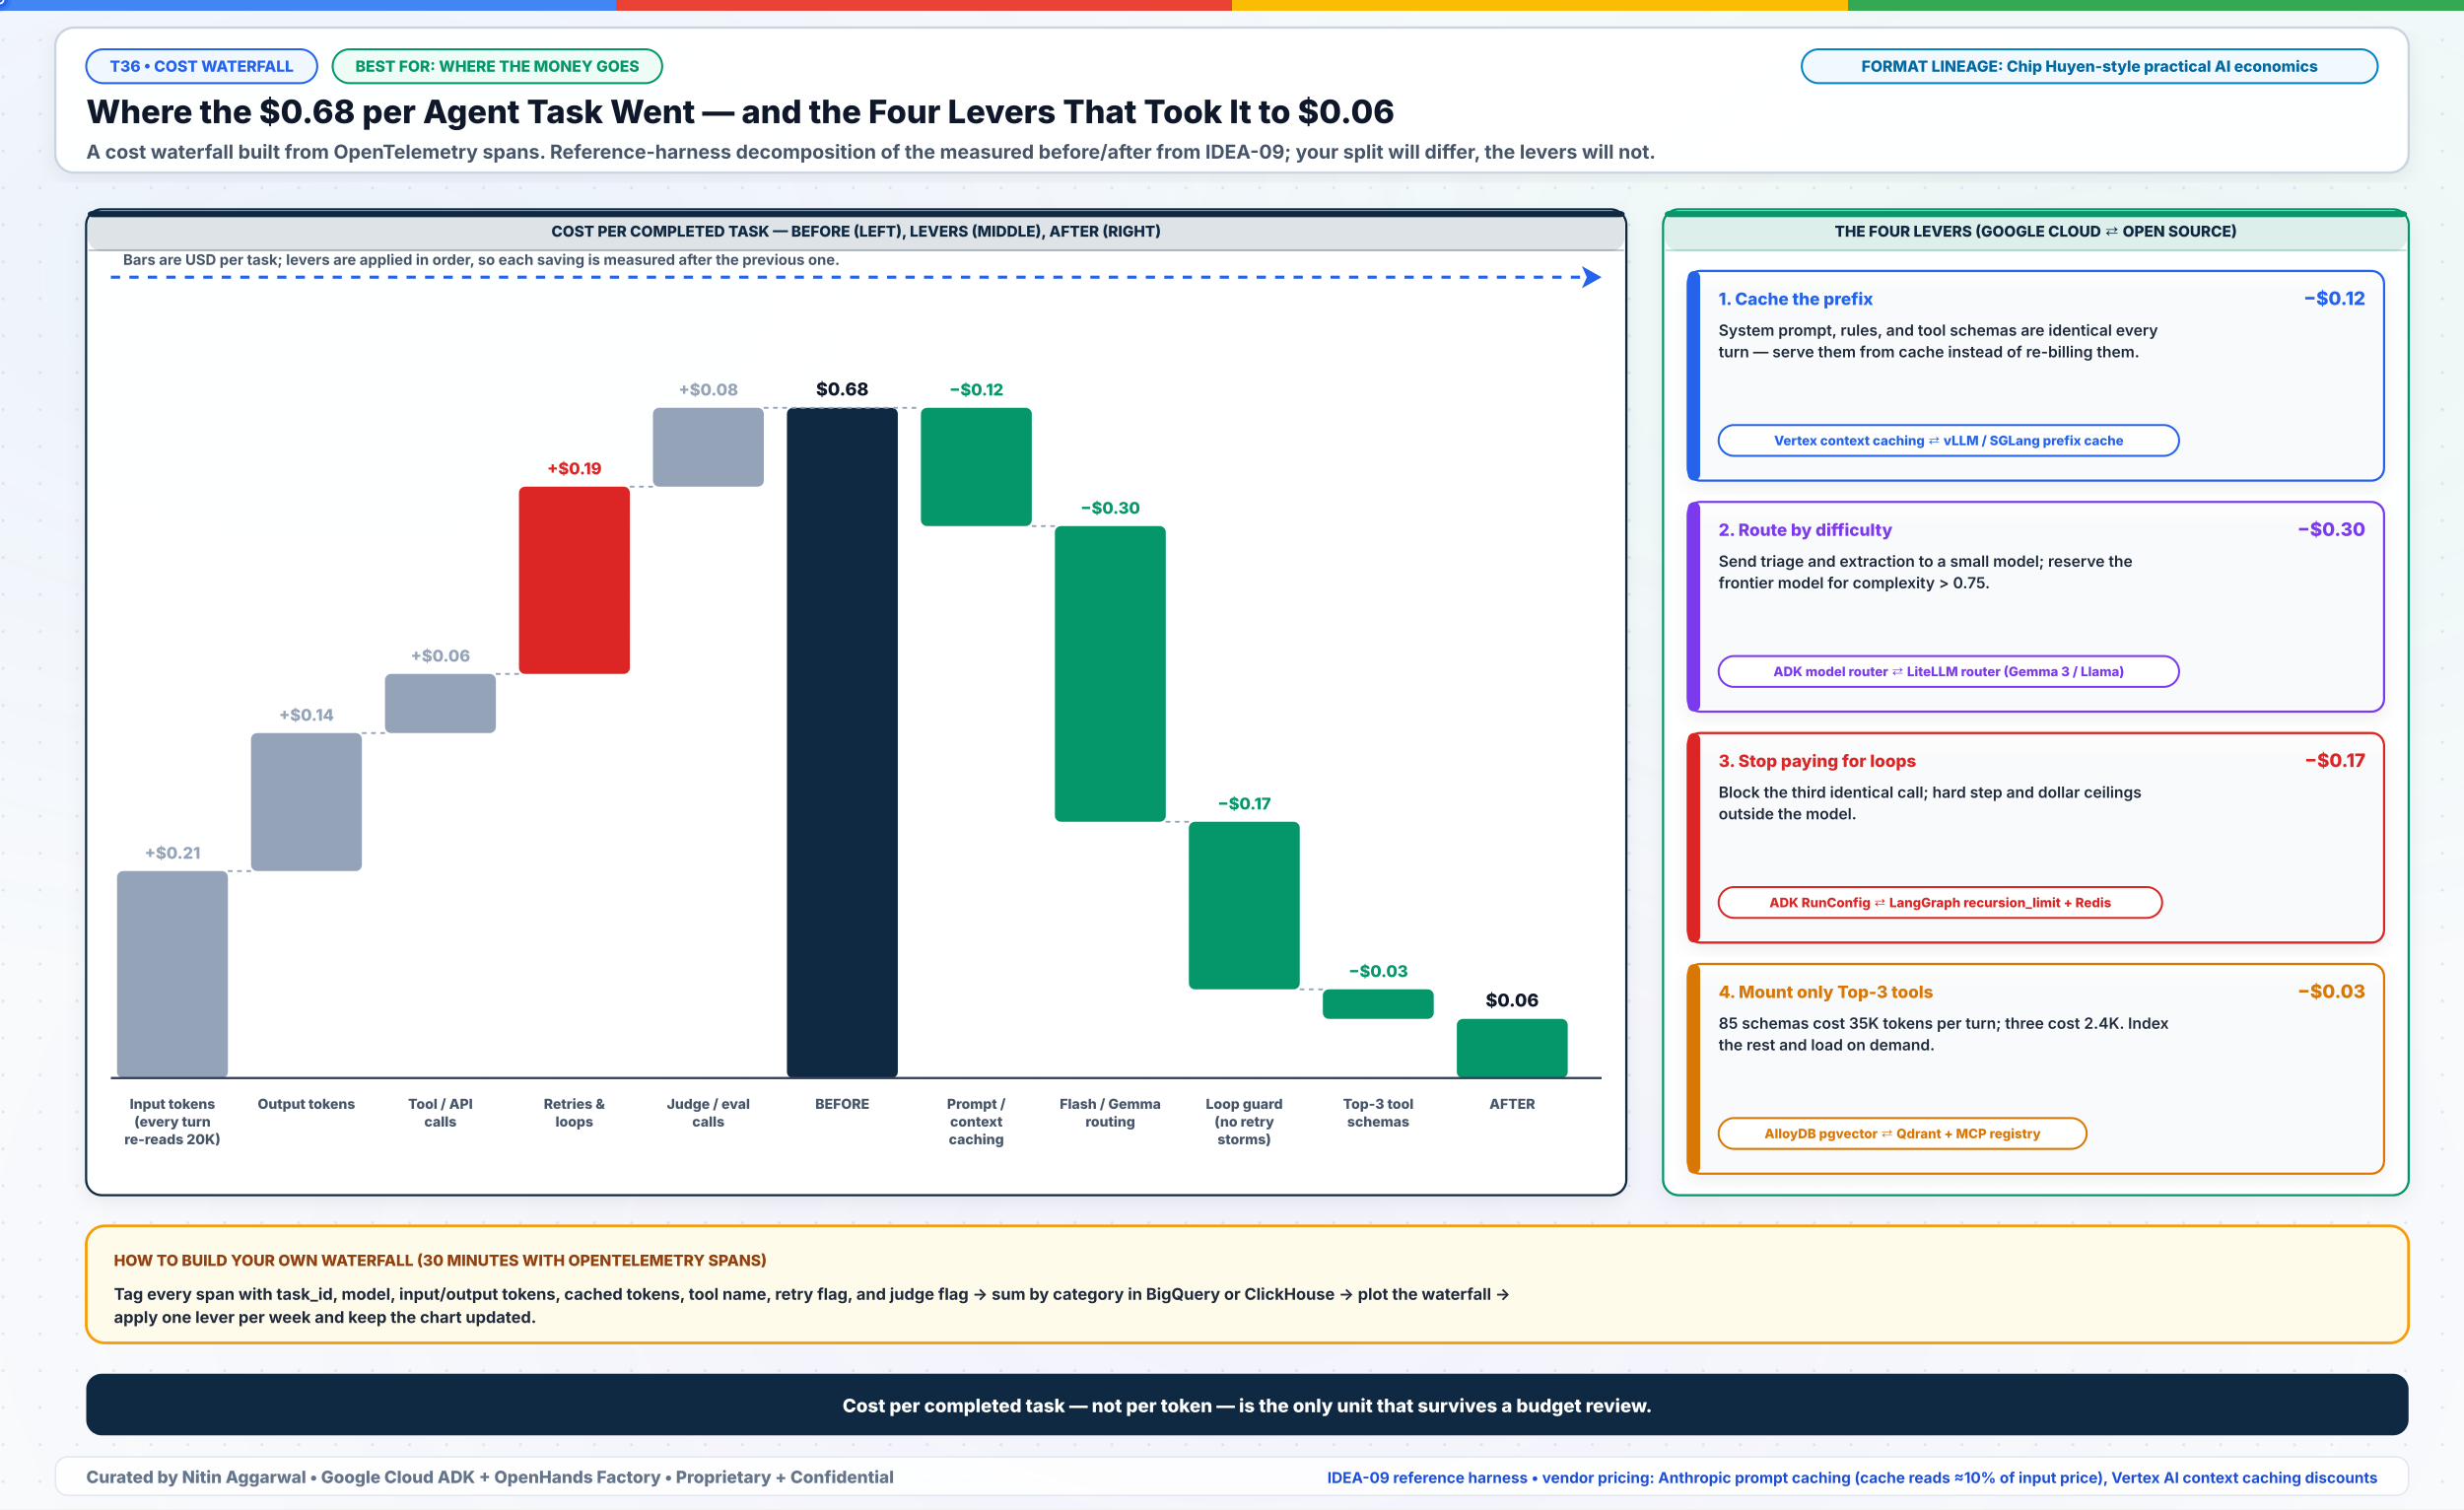
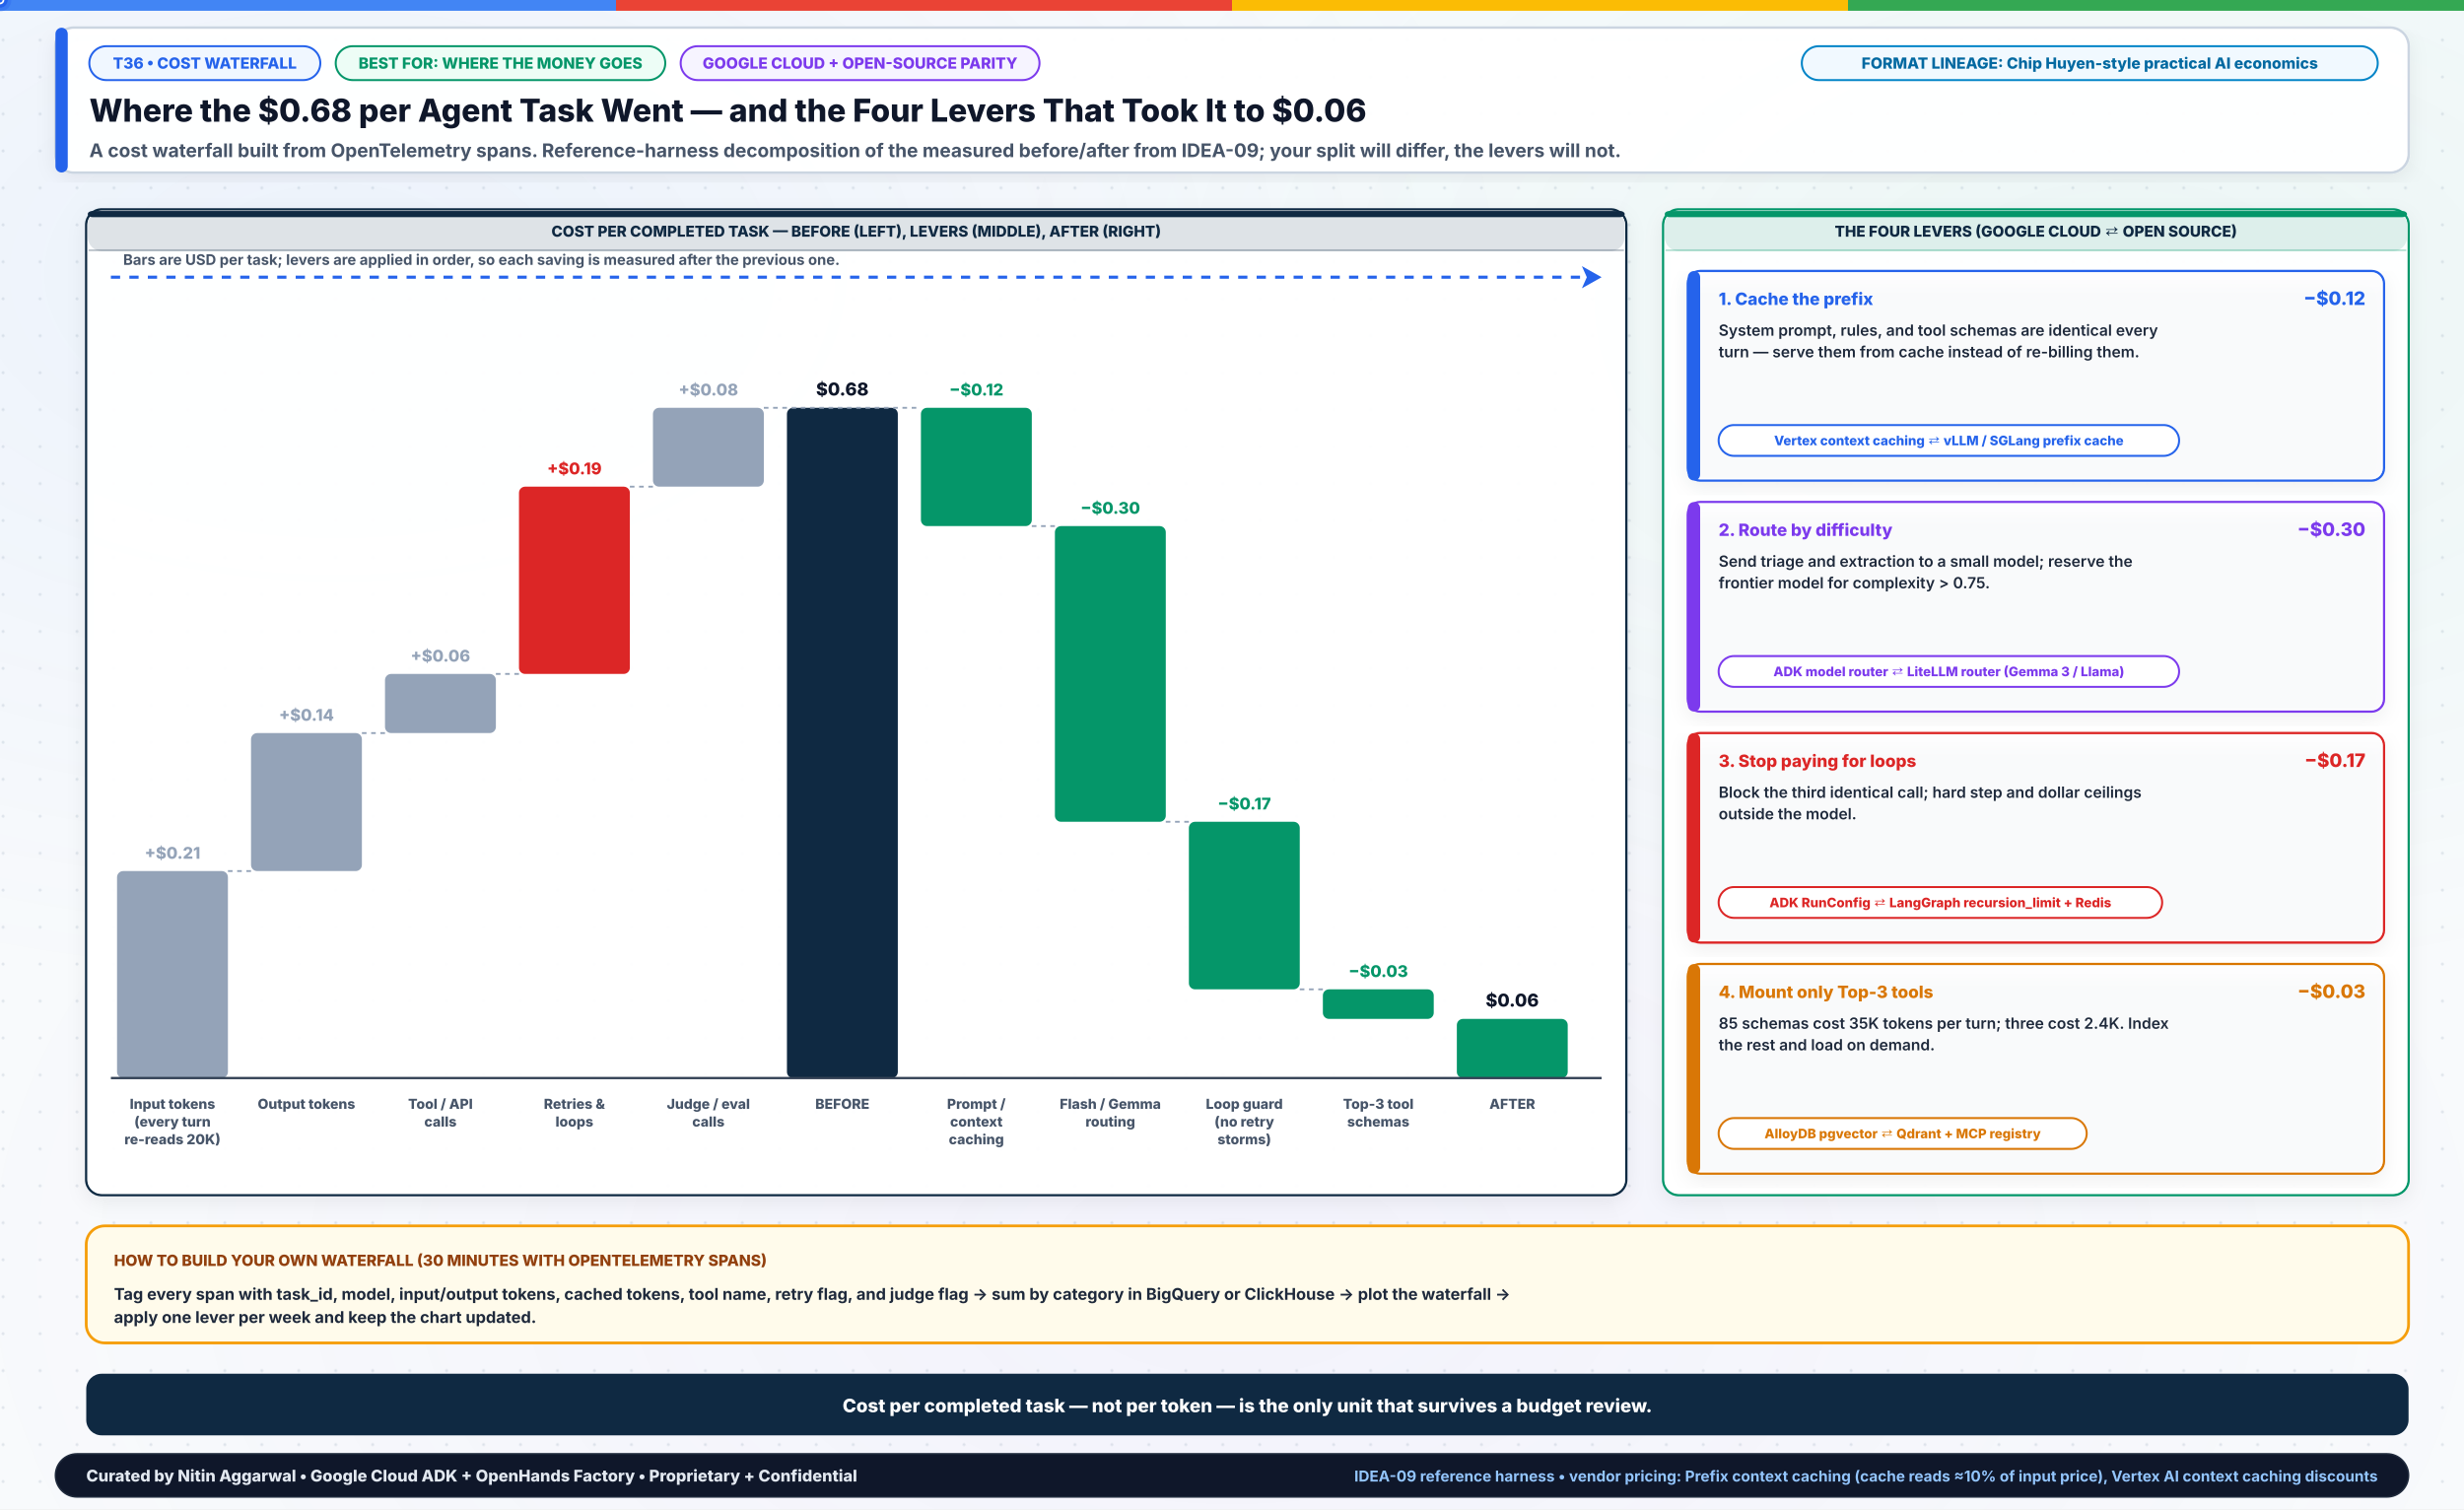
<svg xmlns="http://www.w3.org/2000/svg" viewBox="0 0 1600 980" width="1600" height="980">
  <defs>
    <filter id="shadow" x="-3%" y="-3%" width="106%" height="110%">
      <feDropShadow dx="0" dy="4" stdDeviation="6" flood-color="#0F172A" flood-opacity="0.065" />
    </filter>
    <linearGradient id="glassCardGrad" x1="0" y1="0" x2="0" y2="1">
      <stop offset="0%" stop-color="#FFFFFF" stop-opacity="0.96" />
      <stop offset="100%" stop-color="#F8FAFC" stop-opacity="0.90" />
    </linearGradient>
    <linearGradient id="glassSheen" x1="0" y1="0" x2="0" y2="1">
      <stop offset="0%" stop-color="#FFFFFF" stop-opacity="0.72" />
      <stop offset="100%" stop-color="#FFFFFF" stop-opacity="0.0" />
    </linearGradient>
    <radialGradient id="meshBlue" cx="14%" cy="18%" r="48%">
      <stop offset="0%" stop-color="#4285F4" stop-opacity="0.065" />
      <stop offset="100%" stop-color="#4285F4" stop-opacity="0.0" />
    </radialGradient>
    <radialGradient id="meshEmerald" cx="86%" cy="20%" r="46%">
      <stop offset="0%" stop-color="#10B981" stop-opacity="0.055" />
      <stop offset="100%" stop-color="#10B981" stop-opacity="0.0" />
    </radialGradient>
    <radialGradient id="meshViolet" cx="50%" cy="84%" r="52%">
      <stop offset="0%" stop-color="#8B5CF6" stop-opacity="0.048" />
      <stop offset="100%" stop-color="#8B5CF6" stop-opacity="0.0" />
    </radialGradient>
    <pattern id="archGrid" width="24" height="24" patternUnits="userSpaceOnUse">
      <circle cx="2" cy="2" r="1" fill="#94A3B8" fill-opacity="0.22" />
    </pattern>
    <style>
@keyframes flowDash { from { stroke-dashoffset: 40; } to { stroke-dashoffset: 0; } }
.flow-line { animation: flowDash 1.0s linear infinite; }
@keyframes pulseStroke { 0%,100% { stroke-width: 2.4px; } 50% { stroke-width: 5px; } }
.pulse { animation: pulseStroke 2.2s ease-in-out infinite; }
@keyframes blink { 0%,100% { opacity: 1; } 50% { opacity: 0.35; } }
.blink { animation: blink 1.4s ease-in-out infinite; }
@keyframes growX { from { transform: scaleX(0.02); } to { transform: scaleX(1); } }
.grow-x { transform-box: fill-box; transform-origin: left center; animation: growX 1.5s ease-out 0.2s both; }
@keyframes breathe { 0%,100% { transform: scale(1); } 50% { transform: scale(1.05); } }
.breathe { transform-box: fill-box; transform-origin: center; animation: breathe 2.6s ease-in-out infinite; }
</style>
  </defs>
  <rect x="0.0" y="0.0" width="1600.0" height="980.0" rx="0" fill="#F8FAFC" />
  <rect x="0" y="0" width="1600" height="980" fill="url(#meshBlue)" />
  <rect x="0" y="0" width="1600" height="980" fill="url(#meshEmerald)" />
  <rect x="0" y="0" width="1600" height="980" fill="url(#meshViolet)" />
  <rect x="0" y="0" width="1600" height="980" fill="url(#archGrid)" />
  <rect x="0.0" y="0.0" width="400.0" height="7.0" rx="0" fill="#4285F4" />
  <rect x="400.0" y="0.0" width="400.0" height="7.0" rx="0" fill="#EA4335" />
  <rect x="800.0" y="0.0" width="400.0" height="7.0" rx="0" fill="#FBBC04" />
  <rect x="1200.0" y="0.0" width="400.0" height="7.0" rx="0" fill="#34A853" />
  <rect x="36.0" y="18.0" width="1528.0" height="94.0" rx="12" fill="#FFFFFF" stroke="#CBD5E1" stroke-width="1.8" filter="url(#shadow)" fill-opacity="0.96" />
  <rect x="37.2" y="19.2" width="1525.6" height="91.6" rx="10.8" fill="none" stroke="#FFFFFF" stroke-opacity="0.82" stroke-width="1" />
  <rect x="38.0" y="19.8" width="1524.0" height="11.3" rx="9.8" fill="url(#glassSheen)" pointer-events="none" />
-   <rect x="56.0" y="32.0" width="150" height="22" rx="11.0" fill="#EFF6FF" fill-opacity="0.98" stroke="#2563EB" stroke-width="1.3" />
-   <text x="131.0" y="46.6" font-family="Inter, -apple-system, Helvetica, Arial, sans-serif" font-size="10" font-weight="800" fill="#2563EB" text-anchor="middle">T36 • COST WATERFALL</text>
-   <rect x="216.0" y="32.0" width="214" height="22" rx="11.0" fill="#ECFDF5" fill-opacity="0.98" stroke="#059669" stroke-width="1.3" />
-   <text x="323.0" y="46.6" font-family="Inter, -apple-system, Helvetica, Arial, sans-serif" font-size="10" font-weight="800" fill="#059669" text-anchor="middle">BEST FOR: WHERE THE MONEY GOES</text>
-   <rect x="1170.0" y="32.0" width="374" height="22" rx="11.0" fill="#F0F9FF" fill-opacity="0.98" stroke="#0284C7" stroke-width="1.3" />
-   <text x="1357.0" y="46.6" font-family="Inter, -apple-system, Helvetica, Arial, sans-serif" font-size="10" font-weight="800" fill="#0369A1" text-anchor="middle">FORMAT LINEAGE: Chip Huyen-style practical AI economics</text>
-   <text x="56.0" y="80.0" font-family="Inter, -apple-system, Helvetica, Arial, sans-serif" font-size="21" font-weight="800" fill="#0F172A" text-anchor="start">Where the $0.68 per Agent Task Went — and the Four Levers That Took It to $0.06</text>
-   <text x="56.0" y="103.0" font-family="Inter, -apple-system, Helvetica, Arial, sans-serif" font-size="12.5" font-weight="700" fill="#475569" text-anchor="start">A cost waterfall built from OpenTelemetry spans. Reference-harness decomposition of the measured before/after from IDEA-09; your split will differ, the levers will not.</text>
+   <rect x="36.0" y="18.0" width="8.0" height="94.0" rx="4" fill="#2563EB" />
+   <rect x="58.0" y="30.0" width="150" height="22" rx="11.0" fill="#EFF6FF" fill-opacity="0.98" stroke="#2563EB" stroke-width="1.3" />
+   <text x="133.0" y="44.6" font-family="Inter, -apple-system, Helvetica, Arial, sans-serif" font-size="10" font-weight="800" fill="#2563EB" text-anchor="middle">T36 • COST WATERFALL</text>
+   <rect x="218.0" y="30.0" width="214" height="22" rx="11.0" fill="#ECFDF5" fill-opacity="0.98" stroke="#059669" stroke-width="1.3" />
+   <text x="325.0" y="44.6" font-family="Inter, -apple-system, Helvetica, Arial, sans-serif" font-size="10" font-weight="800" fill="#059669" text-anchor="middle">BEST FOR: WHERE THE MONEY GOES</text>
+   <rect x="442.0" y="30.0" width="233" height="22" rx="11.0" fill="#F5F3FF" fill-opacity="0.98" stroke="#7C3AED" stroke-width="1.3" />
+   <text x="558.5" y="44.6" font-family="Inter, -apple-system, Helvetica, Arial, sans-serif" font-size="10" font-weight="800" fill="#7C3AED" text-anchor="middle">GOOGLE CLOUD + OPEN-SOURCE PARITY</text>
+   <rect x="1170.0" y="30.0" width="374" height="22" rx="11.0" fill="#F0F9FF" fill-opacity="0.98" stroke="#0284C7" stroke-width="1.3" />
+   <text x="1357.0" y="44.6" font-family="Inter, -apple-system, Helvetica, Arial, sans-serif" font-size="10" font-weight="800" fill="#0369A1" text-anchor="middle">FORMAT LINEAGE: Chip Huyen-style practical AI economics</text>
+   <text x="58.0" y="79.0" font-family="Inter, -apple-system, Helvetica, Arial, sans-serif" font-size="20.5" font-weight="800" fill="#0F172A" text-anchor="start">Where the $0.68 per Agent Task Went — and the Four Levers That Took It to $0.06</text>
+   <text x="58.0" y="102.0" font-family="Inter, -apple-system, Helvetica, Arial, sans-serif" font-size="12.2" font-weight="700" fill="#475569" text-anchor="start">A cost waterfall built from OpenTelemetry spans. Reference-harness decomposition of the measured before/after from IDEA-09; your split will differ, the levers will not.</text>
  <rect x="56.0" y="136.0" width="1000.0" height="640.0" rx="10" fill="#FFFFFF" stroke="#0F2942" stroke-width="1.6" filter="url(#shadow)" fill-opacity="0.96" />
  <rect x="57.2" y="137.2" width="997.6" height="637.6" rx="8.8" fill="none" stroke="#FFFFFF" stroke-opacity="0.82" stroke-width="1" />
  <rect x="58.0" y="137.8" width="996.0" height="14.0" rx="7.8" fill="url(#glassSheen)" pointer-events="none" />
  <rect x="57.0" y="137.0" width="998.0" height="26.0" rx="9" fill="#F8FAFC" />
  <rect x="57.0" y="137.0" width="998.0" height="26.0" rx="9" fill="#0F2942" fill-opacity="0.11" />
  <rect x="57.0" y="137.0" width="998.0" height="4.0" rx="3" fill="#0F2942" />
  <line x1="57.5" y1="162.5" x2="1054.5" y2="162.5" stroke="#0F2942" stroke-opacity="0.28" stroke-width="1.2" />
  <text x="556.0" y="153.7" font-family="Inter, -apple-system, Helvetica, Arial, sans-serif" font-size="9.8" font-weight="800" fill="#0F2942" text-anchor="middle">COST PER COMPLETED TASK — BEFORE (LEFT), LEVERS (MIDDLE), AFTER (RIGHT)</text>
  <rect x="76.0" y="565.6" width="72.0" height="134.4" rx="4" fill="#94A3B8" />
  <text x="112.0" y="557.6" font-family="Inter, -apple-system, Helvetica, Arial, sans-serif" font-size="10.5" font-weight="800" fill="#94A3B8" text-anchor="middle">+$0.21</text>
  <text x="112.0" y="720.0" font-family="Inter, -apple-system, Helvetica, Arial, sans-serif" font-size="9" font-weight="800" fill="#475569" text-anchor="middle">Input tokens</text>
  <text x="112.0" y="731.5" font-family="Inter, -apple-system, Helvetica, Arial, sans-serif" font-size="9" font-weight="800" fill="#475569" text-anchor="middle">(every turn</text>
  <text x="112.0" y="743.0" font-family="Inter, -apple-system, Helvetica, Arial, sans-serif" font-size="9" font-weight="800" fill="#475569" text-anchor="middle">re-reads 20K)</text>
  <rect x="163.0" y="476.0" width="72.0" height="89.6" rx="4" fill="#94A3B8" />
  <text x="199.0" y="468.0" font-family="Inter, -apple-system, Helvetica, Arial, sans-serif" font-size="10.5" font-weight="800" fill="#94A3B8" text-anchor="middle">+$0.14</text>
  <line x1="148" y1="565.6" x2="163" y2="565.6" stroke="#94A3B8" stroke-width="1.2" stroke-dasharray="3 3" />
  <text x="199.0" y="720.0" font-family="Inter, -apple-system, Helvetica, Arial, sans-serif" font-size="9" font-weight="800" fill="#475569" text-anchor="middle">Output tokens</text>
  <rect x="250.0" y="437.6" width="72.0" height="38.4" rx="4" fill="#94A3B8" />
  <text x="286.0" y="429.6" font-family="Inter, -apple-system, Helvetica, Arial, sans-serif" font-size="10.5" font-weight="800" fill="#94A3B8" text-anchor="middle">+$0.06</text>
  <line x1="235" y1="476.0" x2="250" y2="476.0" stroke="#94A3B8" stroke-width="1.2" stroke-dasharray="3 3" />
  <text x="286.0" y="720.0" font-family="Inter, -apple-system, Helvetica, Arial, sans-serif" font-size="9" font-weight="800" fill="#475569" text-anchor="middle">Tool / API</text>
  <text x="286.0" y="731.5" font-family="Inter, -apple-system, Helvetica, Arial, sans-serif" font-size="9" font-weight="800" fill="#475569" text-anchor="middle">calls</text>
  <rect x="337.0" y="316.0" width="72.0" height="121.6" rx="4" fill="#DC2626" />
  <text x="373.0" y="308.0" font-family="Inter, -apple-system, Helvetica, Arial, sans-serif" font-size="10.5" font-weight="800" fill="#DC2626" text-anchor="middle">+$0.19</text>
  <line x1="322" y1="437.6" x2="337" y2="437.6" stroke="#94A3B8" stroke-width="1.2" stroke-dasharray="3 3" />
  <text x="373.0" y="720.0" font-family="Inter, -apple-system, Helvetica, Arial, sans-serif" font-size="9" font-weight="800" fill="#475569" text-anchor="middle">Retries &amp;</text>
  <text x="373.0" y="731.5" font-family="Inter, -apple-system, Helvetica, Arial, sans-serif" font-size="9" font-weight="800" fill="#475569" text-anchor="middle">loops</text>
  <rect x="424.0" y="264.8" width="72.0" height="51.2" rx="4" fill="#94A3B8" />
  <text x="460.0" y="256.8" font-family="Inter, -apple-system, Helvetica, Arial, sans-serif" font-size="10.5" font-weight="800" fill="#94A3B8" text-anchor="middle">+$0.08</text>
  <line x1="409" y1="316.0" x2="424" y2="316.0" stroke="#94A3B8" stroke-width="1.2" stroke-dasharray="3 3" />
  <text x="460.0" y="720.0" font-family="Inter, -apple-system, Helvetica, Arial, sans-serif" font-size="9" font-weight="800" fill="#475569" text-anchor="middle">Judge / eval</text>
  <text x="460.0" y="731.5" font-family="Inter, -apple-system, Helvetica, Arial, sans-serif" font-size="9" font-weight="800" fill="#475569" text-anchor="middle">calls</text>
  <rect x="511.0" y="264.8" width="72.0" height="435.2" rx="4" fill="#0F2942" />
  <text x="547.0" y="256.8" font-family="Inter, -apple-system, Helvetica, Arial, sans-serif" font-size="11.5" font-weight="800" fill="#0F172A" text-anchor="middle">$0.68</text>
  <text x="547.0" y="720.0" font-family="Inter, -apple-system, Helvetica, Arial, sans-serif" font-size="9" font-weight="800" fill="#475569" text-anchor="middle">BEFORE</text>
  <rect x="598.0" y="264.8" width="72.0" height="76.8" rx="4" fill="#059669" />
  <text x="634.0" y="256.8" font-family="Inter, -apple-system, Helvetica, Arial, sans-serif" font-size="10.5" font-weight="800" fill="#059669" text-anchor="middle">−$0.12</text>
  <line x1="496" y1="264.8" x2="598" y2="264.8" stroke="#94A3B8" stroke-width="1.2" stroke-dasharray="3 3" />
  <text x="634.0" y="720.0" font-family="Inter, -apple-system, Helvetica, Arial, sans-serif" font-size="9" font-weight="800" fill="#475569" text-anchor="middle">Prompt /</text>
  <text x="634.0" y="731.5" font-family="Inter, -apple-system, Helvetica, Arial, sans-serif" font-size="9" font-weight="800" fill="#475569" text-anchor="middle">context</text>
  <text x="634.0" y="743.0" font-family="Inter, -apple-system, Helvetica, Arial, sans-serif" font-size="9" font-weight="800" fill="#475569" text-anchor="middle">caching</text>
  <rect x="685.0" y="341.6" width="72.0" height="192.0" rx="4" fill="#059669" />
  <text x="721.0" y="333.6" font-family="Inter, -apple-system, Helvetica, Arial, sans-serif" font-size="10.5" font-weight="800" fill="#059669" text-anchor="middle">−$0.30</text>
  <line x1="670" y1="341.6" x2="685" y2="341.6" stroke="#94A3B8" stroke-width="1.2" stroke-dasharray="3 3" />
  <text x="721.0" y="720.0" font-family="Inter, -apple-system, Helvetica, Arial, sans-serif" font-size="9" font-weight="800" fill="#475569" text-anchor="middle">Flash / Gemma</text>
  <text x="721.0" y="731.5" font-family="Inter, -apple-system, Helvetica, Arial, sans-serif" font-size="9" font-weight="800" fill="#475569" text-anchor="middle">routing</text>
  <rect x="772.0" y="533.6" width="72.0" height="108.8" rx="4" fill="#059669" />
  <text x="808.0" y="525.6" font-family="Inter, -apple-system, Helvetica, Arial, sans-serif" font-size="10.5" font-weight="800" fill="#059669" text-anchor="middle">−$0.17</text>
  <line x1="757" y1="533.6" x2="772" y2="533.6" stroke="#94A3B8" stroke-width="1.2" stroke-dasharray="3 3" />
  <text x="808.0" y="720.0" font-family="Inter, -apple-system, Helvetica, Arial, sans-serif" font-size="9" font-weight="800" fill="#475569" text-anchor="middle">Loop guard</text>
  <text x="808.0" y="731.5" font-family="Inter, -apple-system, Helvetica, Arial, sans-serif" font-size="9" font-weight="800" fill="#475569" text-anchor="middle">(no retry</text>
  <text x="808.0" y="743.0" font-family="Inter, -apple-system, Helvetica, Arial, sans-serif" font-size="9" font-weight="800" fill="#475569" text-anchor="middle">storms)</text>
  <rect x="859.0" y="642.4" width="72.0" height="19.2" rx="4" fill="#059669" />
  <text x="895.0" y="634.4" font-family="Inter, -apple-system, Helvetica, Arial, sans-serif" font-size="10.5" font-weight="800" fill="#059669" text-anchor="middle">−$0.03</text>
  <line x1="844" y1="642.4" x2="859" y2="642.4" stroke="#94A3B8" stroke-width="1.2" stroke-dasharray="3 3" />
  <text x="895.0" y="720.0" font-family="Inter, -apple-system, Helvetica, Arial, sans-serif" font-size="9" font-weight="800" fill="#475569" text-anchor="middle">Top-3 tool</text>
  <text x="895.0" y="731.5" font-family="Inter, -apple-system, Helvetica, Arial, sans-serif" font-size="9" font-weight="800" fill="#475569" text-anchor="middle">schemas</text>
  <rect x="946.0" y="661.6" width="72.0" height="38.4" rx="4" fill="#059669" />
  <text x="982.0" y="653.6" font-family="Inter, -apple-system, Helvetica, Arial, sans-serif" font-size="11.5" font-weight="800" fill="#0F172A" text-anchor="middle">$0.06</text>
  <text x="982.0" y="720.0" font-family="Inter, -apple-system, Helvetica, Arial, sans-serif" font-size="9" font-weight="800" fill="#475569" text-anchor="middle">AFTER</text>
  <line x1="72" y1="700" x2="1040" y2="700" stroke="#334155" stroke-width="1.5" />
  <path d="M 72.0 180.0 L 1030.0 180.0" class="flow-line" fill="none" stroke="#2563EB" stroke-width="2.0" stroke-linejoin="round" stroke-dasharray="6 6" stroke-dashoffset="0.0" />
  <polygon points="1040.0,180.0 1027.2,172.8 1030.4,180.0 1027.2,187.2" fill="#2563EB" />
  <g>
    <circle r="7.4" fill="#2563EB" fill-opacity="0.15" />
    <circle r="5.0" fill="#2563EB" fill-opacity="0.28" />
    <circle r="3.8" fill="#FFFFFF" stroke="#2563EB" stroke-width="2.0" />
    <circle r="1.7" fill="#2563EB" />
    <animateMotion dur="4.00s" begin="-0.00s" repeatCount="indefinite" path="M 72.0 180.0 L 1030.0 180.0" />
  </g>
  <g>
    <circle r="7.4" fill="#2563EB" fill-opacity="0.15" />
    <circle r="5.0" fill="#2563EB" fill-opacity="0.28" />
    <circle r="3.8" fill="#FFFFFF" stroke="#2563EB" stroke-width="2.0" />
    <circle r="1.7" fill="#2563EB" />
    <animateMotion dur="4.00s" begin="-2.00s" repeatCount="indefinite" path="M 72.0 180.0 L 1030.0 180.0" />
  </g>
  <text x="80.0" y="172.0" font-family="Inter, -apple-system, Helvetica, Arial, sans-serif" font-size="9.5" font-weight="700" fill="#475569" text-anchor="start">Bars are USD per task; levers are applied in order, so each saving is measured after the previous one.</text>
  <rect x="1080.0" y="136.0" width="484.0" height="640.0" rx="10" fill="#FFFFFF" stroke="#059669" stroke-width="1.6" filter="url(#shadow)" fill-opacity="0.96" />
  <rect x="1081.2" y="137.2" width="481.6" height="637.6" rx="8.8" fill="none" stroke="#FFFFFF" stroke-opacity="0.82" stroke-width="1" />
  <rect x="1082.0" y="137.8" width="480.0" height="14.0" rx="7.8" fill="url(#glassSheen)" pointer-events="none" />
  <rect x="1081.0" y="137.0" width="482.0" height="26.0" rx="9" fill="#F8FAFC" />
  <rect x="1081.0" y="137.0" width="482.0" height="26.0" rx="9" fill="#059669" fill-opacity="0.11" />
  <rect x="1081.0" y="137.0" width="482.0" height="4.0" rx="3" fill="#059669" />
  <line x1="1081.5" y1="162.5" x2="1562.5" y2="162.5" stroke="#059669" stroke-opacity="0.28" stroke-width="1.2" />
  <text x="1322.0" y="153.7" font-family="Inter, -apple-system, Helvetica, Arial, sans-serif" font-size="9.8" font-weight="800" fill="#0F2942" text-anchor="middle">THE FOUR LEVERS (GOOGLE CLOUD ⇄ OPEN SOURCE)</text>
  <rect x="1096.0" y="176.0" width="452.0" height="136.0" rx="8" fill="#F8FAFC" stroke="#2563EB" stroke-width="1.6" filter="url(#shadow)" fill-opacity="0.96" />
  <rect x="1097.2" y="177.2" width="449.6" height="133.6" rx="6.8" fill="none" stroke="#FFFFFF" stroke-opacity="0.82" stroke-width="1" />
  <rect x="1098.0" y="177.8" width="448.0" height="14.0" rx="5.8" fill="url(#glassSheen)" pointer-events="none" />
  <rect x="1096.0" y="176.0" width="8.0" height="136.0" rx="4" fill="#2563EB" />
  <text x="1116.0" y="198.0" font-family="Inter, -apple-system, Helvetica, Arial, sans-serif" font-size="11" font-weight="800" fill="#2563EB" text-anchor="start">1. Cache the prefix</text>
  <text x="1536.0" y="198.0" font-family="Inter, -apple-system, Helvetica, Arial, sans-serif" font-size="12" font-weight="800" fill="#2563EB" text-anchor="end">−$0.12</text>
  <text x="1116.0" y="218.0" font-family="Inter, -apple-system, Helvetica, Arial, sans-serif" font-size="10" font-weight="600" fill="#1E293B" text-anchor="start">System prompt, rules, and tool schemas are identical every</text>
  <text x="1116.0" y="232.0" font-family="Inter, -apple-system, Helvetica, Arial, sans-serif" font-size="10" font-weight="600" fill="#1E293B" text-anchor="start">turn — serve them from cache instead of re-billing them.</text>
  <rect x="1116.0" y="276.0" width="299" height="20" rx="10.0" fill="#FFFFFF" fill-opacity="0.98" stroke="#2563EB" stroke-width="1.3" />
  <text x="1265.5" y="289.1" font-family="Inter, -apple-system, Helvetica, Arial, sans-serif" font-size="8.5" font-weight="800" fill="#2563EB" text-anchor="middle">Vertex context caching ⇄ vLLM / SGLang prefix cache</text>
  <rect x="1096.0" y="326.0" width="452.0" height="136.0" rx="8" fill="#F8FAFC" stroke="#7C3AED" stroke-width="1.6" filter="url(#shadow)" fill-opacity="0.96" />
  <rect x="1097.2" y="327.2" width="449.6" height="133.6" rx="6.8" fill="none" stroke="#FFFFFF" stroke-opacity="0.82" stroke-width="1" />
  <rect x="1098.0" y="327.8" width="448.0" height="14.0" rx="5.8" fill="url(#glassSheen)" pointer-events="none" />
  <rect x="1096.0" y="326.0" width="8.0" height="136.0" rx="4" fill="#7C3AED" />
  <text x="1116.0" y="348.0" font-family="Inter, -apple-system, Helvetica, Arial, sans-serif" font-size="11" font-weight="800" fill="#7C3AED" text-anchor="start">2. Route by difficulty</text>
  <text x="1536.0" y="348.0" font-family="Inter, -apple-system, Helvetica, Arial, sans-serif" font-size="12" font-weight="800" fill="#7C3AED" text-anchor="end">−$0.30</text>
  <text x="1116.0" y="368.0" font-family="Inter, -apple-system, Helvetica, Arial, sans-serif" font-size="10" font-weight="600" fill="#1E293B" text-anchor="start">Send triage and extraction to a small model; reserve the</text>
  <text x="1116.0" y="382.0" font-family="Inter, -apple-system, Helvetica, Arial, sans-serif" font-size="10" font-weight="600" fill="#1E293B" text-anchor="start">frontier model for complexity &gt; 0.75.</text>
  <rect x="1116.0" y="426.0" width="299" height="20" rx="10.0" fill="#FFFFFF" fill-opacity="0.98" stroke="#7C3AED" stroke-width="1.3" />
  <text x="1265.5" y="439.1" font-family="Inter, -apple-system, Helvetica, Arial, sans-serif" font-size="8.5" font-weight="800" fill="#7C3AED" text-anchor="middle">ADK model router ⇄ LiteLLM router (Gemma 3 / Llama)</text>
  <rect x="1096.0" y="476.0" width="452.0" height="136.0" rx="8" fill="#F8FAFC" stroke="#DC2626" stroke-width="1.6" filter="url(#shadow)" fill-opacity="0.96" />
  <rect x="1097.2" y="477.2" width="449.6" height="133.6" rx="6.8" fill="none" stroke="#FFFFFF" stroke-opacity="0.82" stroke-width="1" />
  <rect x="1098.0" y="477.8" width="448.0" height="14.0" rx="5.8" fill="url(#glassSheen)" pointer-events="none" />
  <rect x="1096.0" y="476.0" width="8.0" height="136.0" rx="4" fill="#DC2626" />
  <text x="1116.0" y="498.0" font-family="Inter, -apple-system, Helvetica, Arial, sans-serif" font-size="11" font-weight="800" fill="#DC2626" text-anchor="start">3. Stop paying for loops</text>
  <text x="1536.0" y="498.0" font-family="Inter, -apple-system, Helvetica, Arial, sans-serif" font-size="12" font-weight="800" fill="#DC2626" text-anchor="end">−$0.17</text>
  <text x="1116.0" y="518.0" font-family="Inter, -apple-system, Helvetica, Arial, sans-serif" font-size="10" font-weight="600" fill="#1E293B" text-anchor="start">Block the third identical call; hard step and dollar ceilings</text>
  <text x="1116.0" y="532.0" font-family="Inter, -apple-system, Helvetica, Arial, sans-serif" font-size="10" font-weight="600" fill="#1E293B" text-anchor="start">outside the model.</text>
  <rect x="1116.0" y="576.0" width="288" height="20" rx="10.0" fill="#FFFFFF" fill-opacity="0.98" stroke="#DC2626" stroke-width="1.3" />
  <text x="1260.0" y="589.1" font-family="Inter, -apple-system, Helvetica, Arial, sans-serif" font-size="8.5" font-weight="800" fill="#DC2626" text-anchor="middle">ADK RunConfig ⇄ LangGraph recursion_limit + Redis</text>
  <rect x="1096.0" y="626.0" width="452.0" height="136.0" rx="8" fill="#F8FAFC" stroke="#D97706" stroke-width="1.6" filter="url(#shadow)" fill-opacity="0.96" />
  <rect x="1097.2" y="627.2" width="449.6" height="133.6" rx="6.8" fill="none" stroke="#FFFFFF" stroke-opacity="0.82" stroke-width="1" />
  <rect x="1098.0" y="627.8" width="448.0" height="14.0" rx="5.8" fill="url(#glassSheen)" pointer-events="none" />
  <rect x="1096.0" y="626.0" width="8.0" height="136.0" rx="4" fill="#D97706" />
  <text x="1116.0" y="648.0" font-family="Inter, -apple-system, Helvetica, Arial, sans-serif" font-size="11" font-weight="800" fill="#D97706" text-anchor="start">4. Mount only Top-3 tools</text>
  <text x="1536.0" y="648.0" font-family="Inter, -apple-system, Helvetica, Arial, sans-serif" font-size="12" font-weight="800" fill="#D97706" text-anchor="end">−$0.03</text>
  <text x="1116.0" y="668.0" font-family="Inter, -apple-system, Helvetica, Arial, sans-serif" font-size="10" font-weight="600" fill="#1E293B" text-anchor="start">85 schemas cost 35K tokens per turn; three cost 2.4K. Index</text>
  <text x="1116.0" y="682.0" font-family="Inter, -apple-system, Helvetica, Arial, sans-serif" font-size="10" font-weight="600" fill="#1E293B" text-anchor="start">the rest and load on demand.</text>
  <rect x="1116.0" y="726.0" width="239" height="20" rx="10.0" fill="#FFFFFF" fill-opacity="0.98" stroke="#D97706" stroke-width="1.3" />
  <text x="1235.5" y="739.1" font-family="Inter, -apple-system, Helvetica, Arial, sans-serif" font-size="8.5" font-weight="800" fill="#D97706" text-anchor="middle">AlloyDB pgvector ⇄ Qdrant + MCP registry</text>
  <rect x="56.0" y="796.0" width="1508.0" height="76.0" rx="12" fill="#FFFBEB" stroke="#F59E0B" stroke-width="1.8" />
  <text x="74.0" y="822.0" font-family="Inter, -apple-system, Helvetica, Arial, sans-serif" font-size="10" font-weight="800" fill="#92400E" text-anchor="start">HOW TO BUILD YOUR OWN WATERFALL (30 MINUTES WITH OPENTELEMETRY SPANS)</text>
  <text x="74.0" y="844.0" font-family="Inter, -apple-system, Helvetica, Arial, sans-serif" font-size="10.5" font-weight="700" fill="#1E293B" text-anchor="start">Tag every span with task_id, model, input/output tokens, cached tokens, tool name, retry flag, and judge flag → sum by category in BigQuery or ClickHouse → plot the waterfall →</text>
  <text x="74.0" y="859.0" font-family="Inter, -apple-system, Helvetica, Arial, sans-serif" font-size="10.5" font-weight="700" fill="#1E293B" text-anchor="start">apply one lever per week and keep the chart updated.</text>
  <rect x="56.0" y="892.0" width="1508.0" height="40.0" rx="10" fill="#0F2942" />
  <text x="810.0" y="917.0" font-family="Inter, -apple-system, Helvetica, Arial, sans-serif" font-size="12" font-weight="800" fill="#FFFFFF" text-anchor="middle">Cost per completed task — not per token — is the only unit that survives a budget review.</text>
-   <rect x="36" y="946" width="1528" height="25" rx="8" fill="#FFFFFF" fill-opacity="0.86" stroke="#E2E8F0" stroke-width="1" />
-   <text x="56.0" y="963.0" font-family="Inter, -apple-system, Helvetica, Arial, sans-serif" font-size="11" font-weight="800" fill="#64748B" text-anchor="start">Curated by Nitin Aggarwal  •  Google Cloud ADK + OpenHands Factory  •  Proprietary + Confidential</text>
-   <text x="1544.0" y="963.0" font-family="Inter, -apple-system, Helvetica, Arial, sans-serif" font-size="9.8" font-weight="700" fill="#1D4ED8" text-anchor="end">IDEA-09 reference harness • vendor pricing: Anthropic prompt caching (cache reads ≈10% of input price), Vertex AI context caching discounts</text>
+   <rect x="36" y="944" width="1528" height="28" rx="14" fill="#0F172A" stroke="#1E293B" stroke-width="1" />
+   <text x="56.0" y="962.0" font-family="Inter, -apple-system, Helvetica, Arial, sans-serif" font-size="10.5" font-weight="800" fill="#E2E8F0" text-anchor="start">Curated by Nitin Aggarwal  •  Google Cloud ADK + OpenHands Factory  •  Proprietary + Confidential</text>
+   <text x="1544.0" y="962.0" font-family="Inter, -apple-system, Helvetica, Arial, sans-serif" font-size="9.8" font-weight="700" fill="#93C5FD" text-anchor="end">IDEA-09 reference harness • vendor pricing: Prefix context caching (cache reads ≈10% of input price), Vertex AI context caching discounts</text>
</svg>
